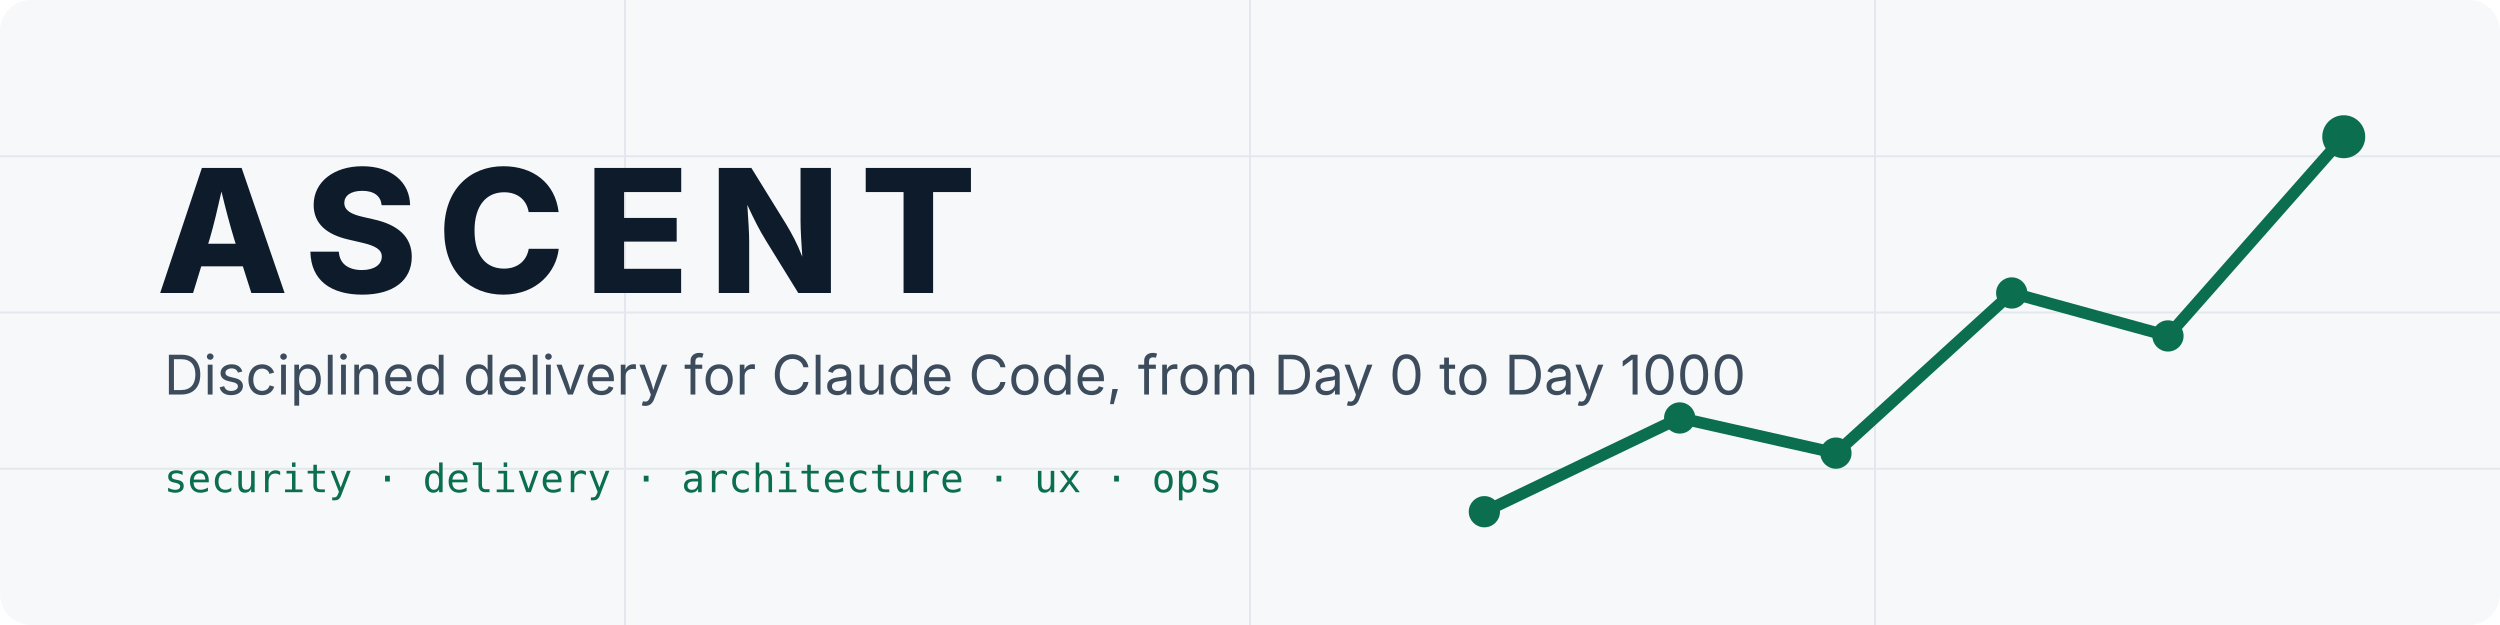
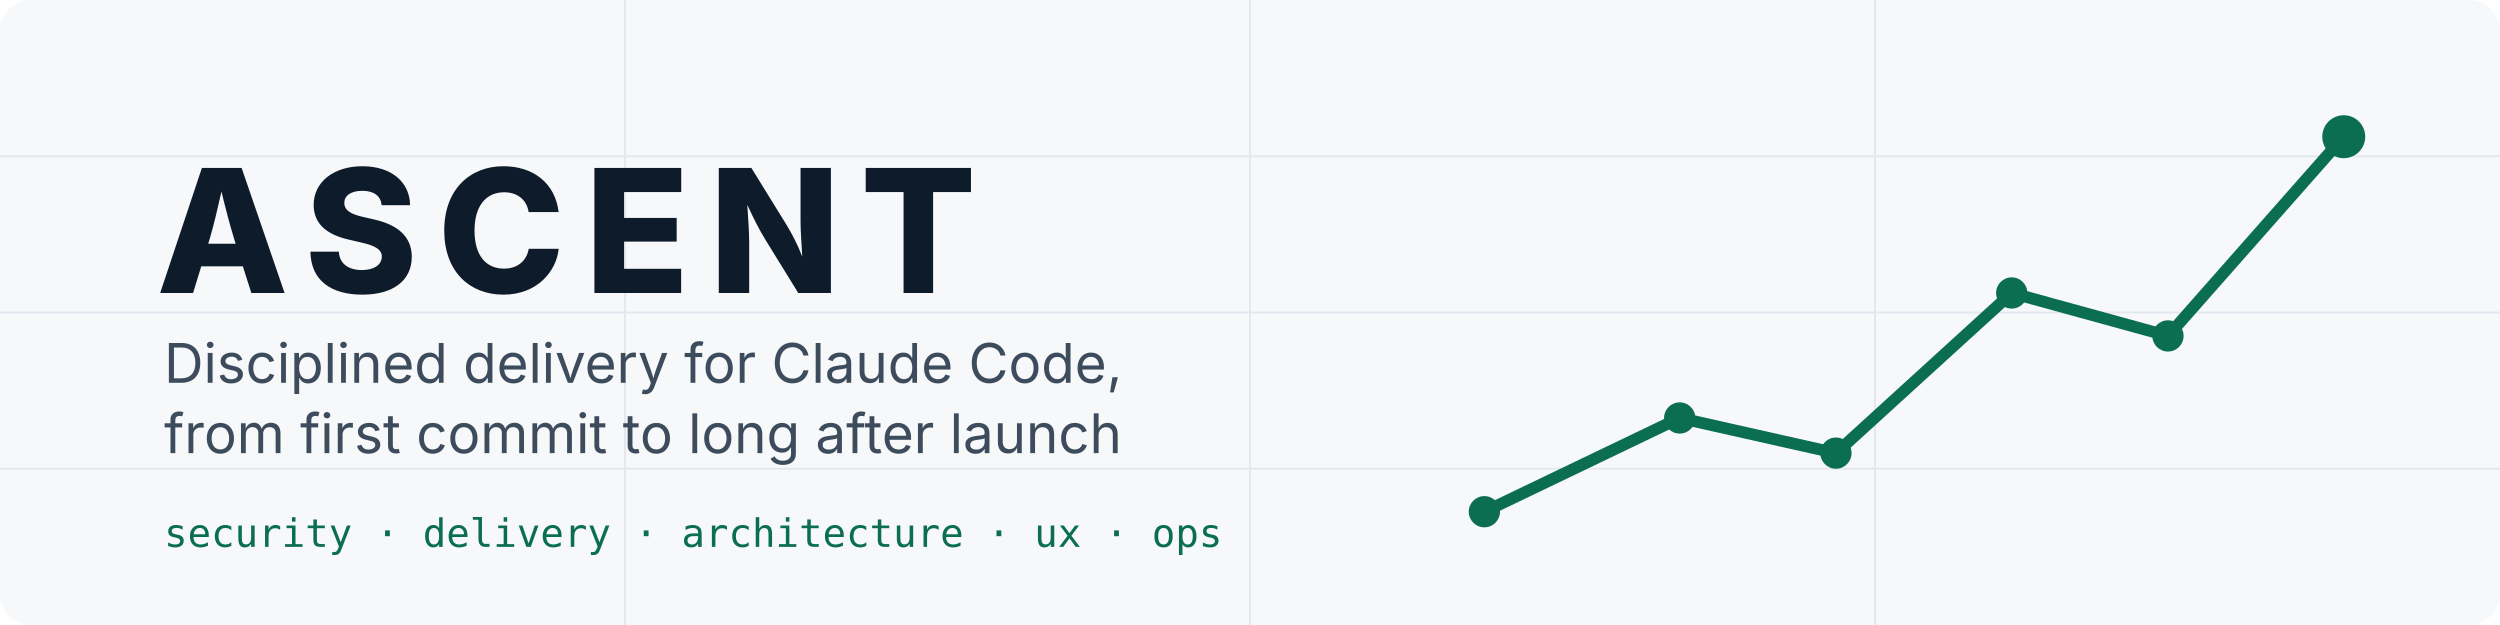
<svg xmlns="http://www.w3.org/2000/svg" width="1280" height="320" viewBox="0 0 1280 320" role="img" aria-labelledby="t d">
  <rect width="1280" height="320" rx="16" fill="#F6F8FA" />
  <g stroke="#E3E8EE" stroke-width="1">
    <path d="M0 80H1280M0 160H1280M0 240H1280M320 0V320M640 0V320M960 0V320" />
  </g>
  <polyline points="760,262 860,214 940,232 1030,150 1110,172 1200,70" fill="none" stroke="#0B6E4F" stroke-width="6" stroke-linecap="round" stroke-linejoin="round" />
  <g fill="#0B6E4F">
    <circle cx="760" cy="262" r="8" />
    <circle cx="860" cy="214" r="8" />
    <circle cx="940" cy="232" r="8" />
    <circle cx="1030" cy="150" r="8" />
    <circle cx="1110" cy="172" r="8" />
    <circle cx="1200" cy="70" r="11" />
  </g>
  <text x="80" y="150" font-family="Inter, Segoe UI, Helvetica, Arial, sans-serif" font-size="88" font-weight="800" letter-spacing="10" fill="#0D1B2A">ASCENT</text>
-   <text x="84" y="202" font-family="Inter, Segoe UI, Helvetica, Arial, sans-serif" font-size="28" fill="#3D4C5C">Disciplined delivery for Claude Code, from Day 0 to Day 1000</text>
-   <text x="84" y="252" font-family="JetBrains Mono, SFMono-Regular, Menlo, monospace" font-size="20" fill="#0B6E4F">security · delivery · architecture · ux · ops</text>
+   <text x="84" y="196" font-family="Inter, Segoe UI, Helvetica, Arial, sans-serif" font-size="28" fill="#3D4C5C">Disciplined delivery for Claude Code,</text>
+   <text x="84" y="232" font-family="Inter, Segoe UI, Helvetica, Arial, sans-serif" font-size="28" fill="#3D4C5C">from first commit to long after launch</text>
+   <text x="84" y="280" font-family="JetBrains Mono, SFMono-Regular, Menlo, monospace" font-size="20" fill="#0B6E4F">security · delivery · architecture · ux · ops</text>
</svg>
